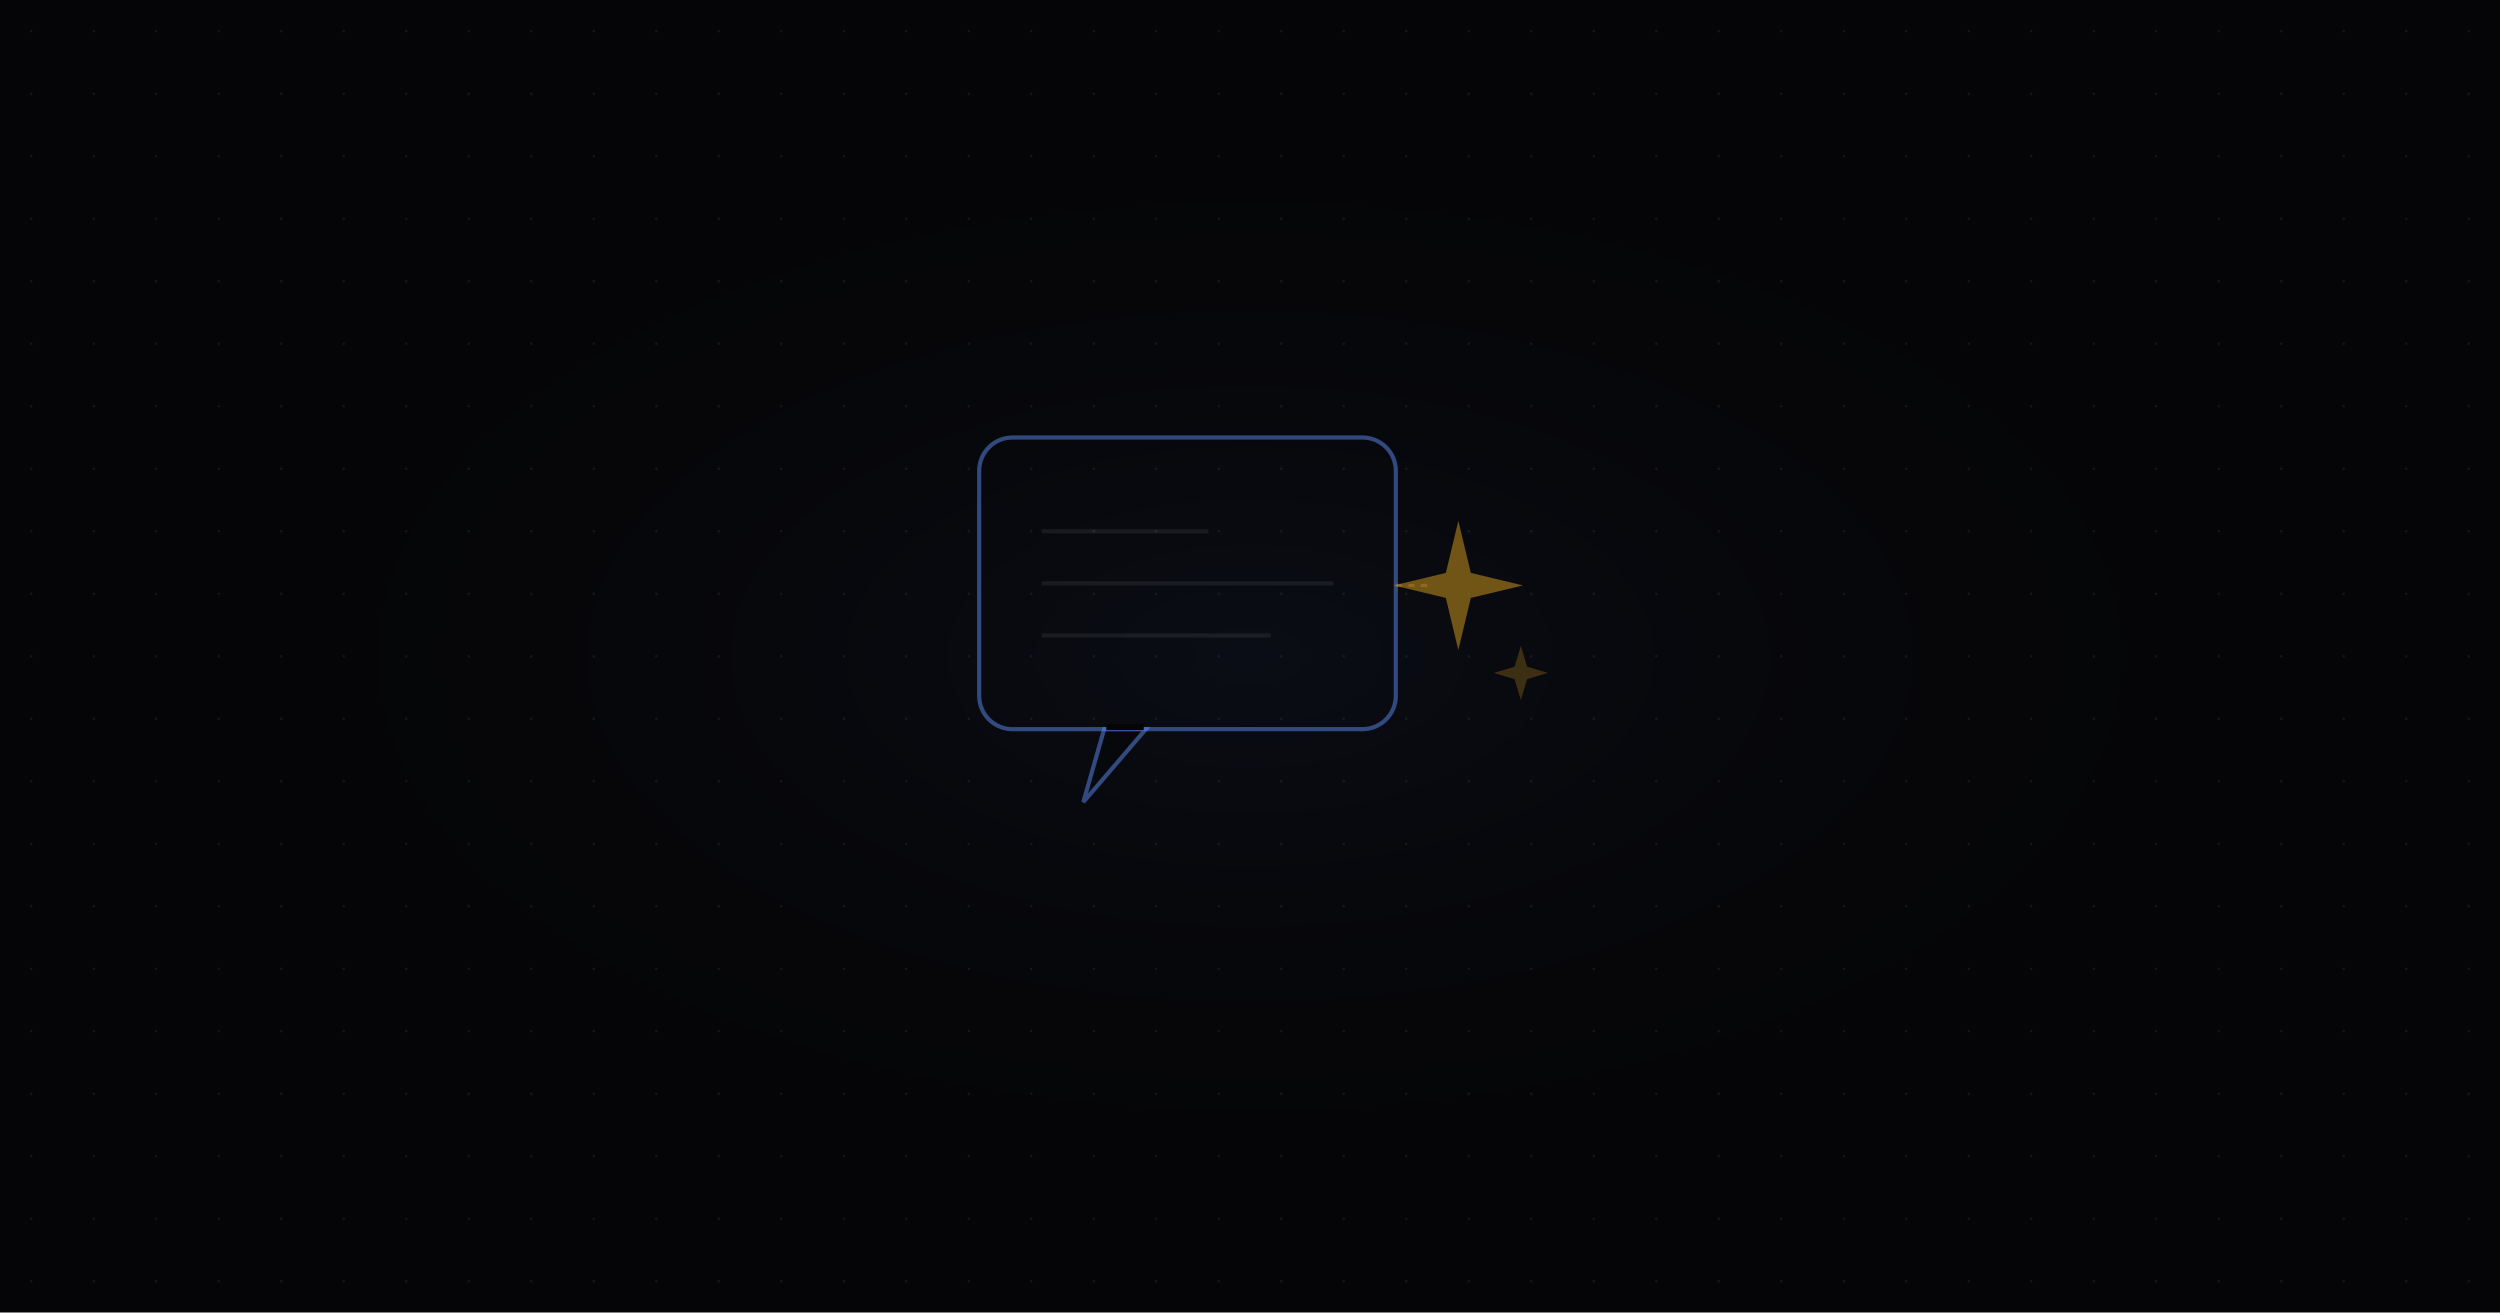
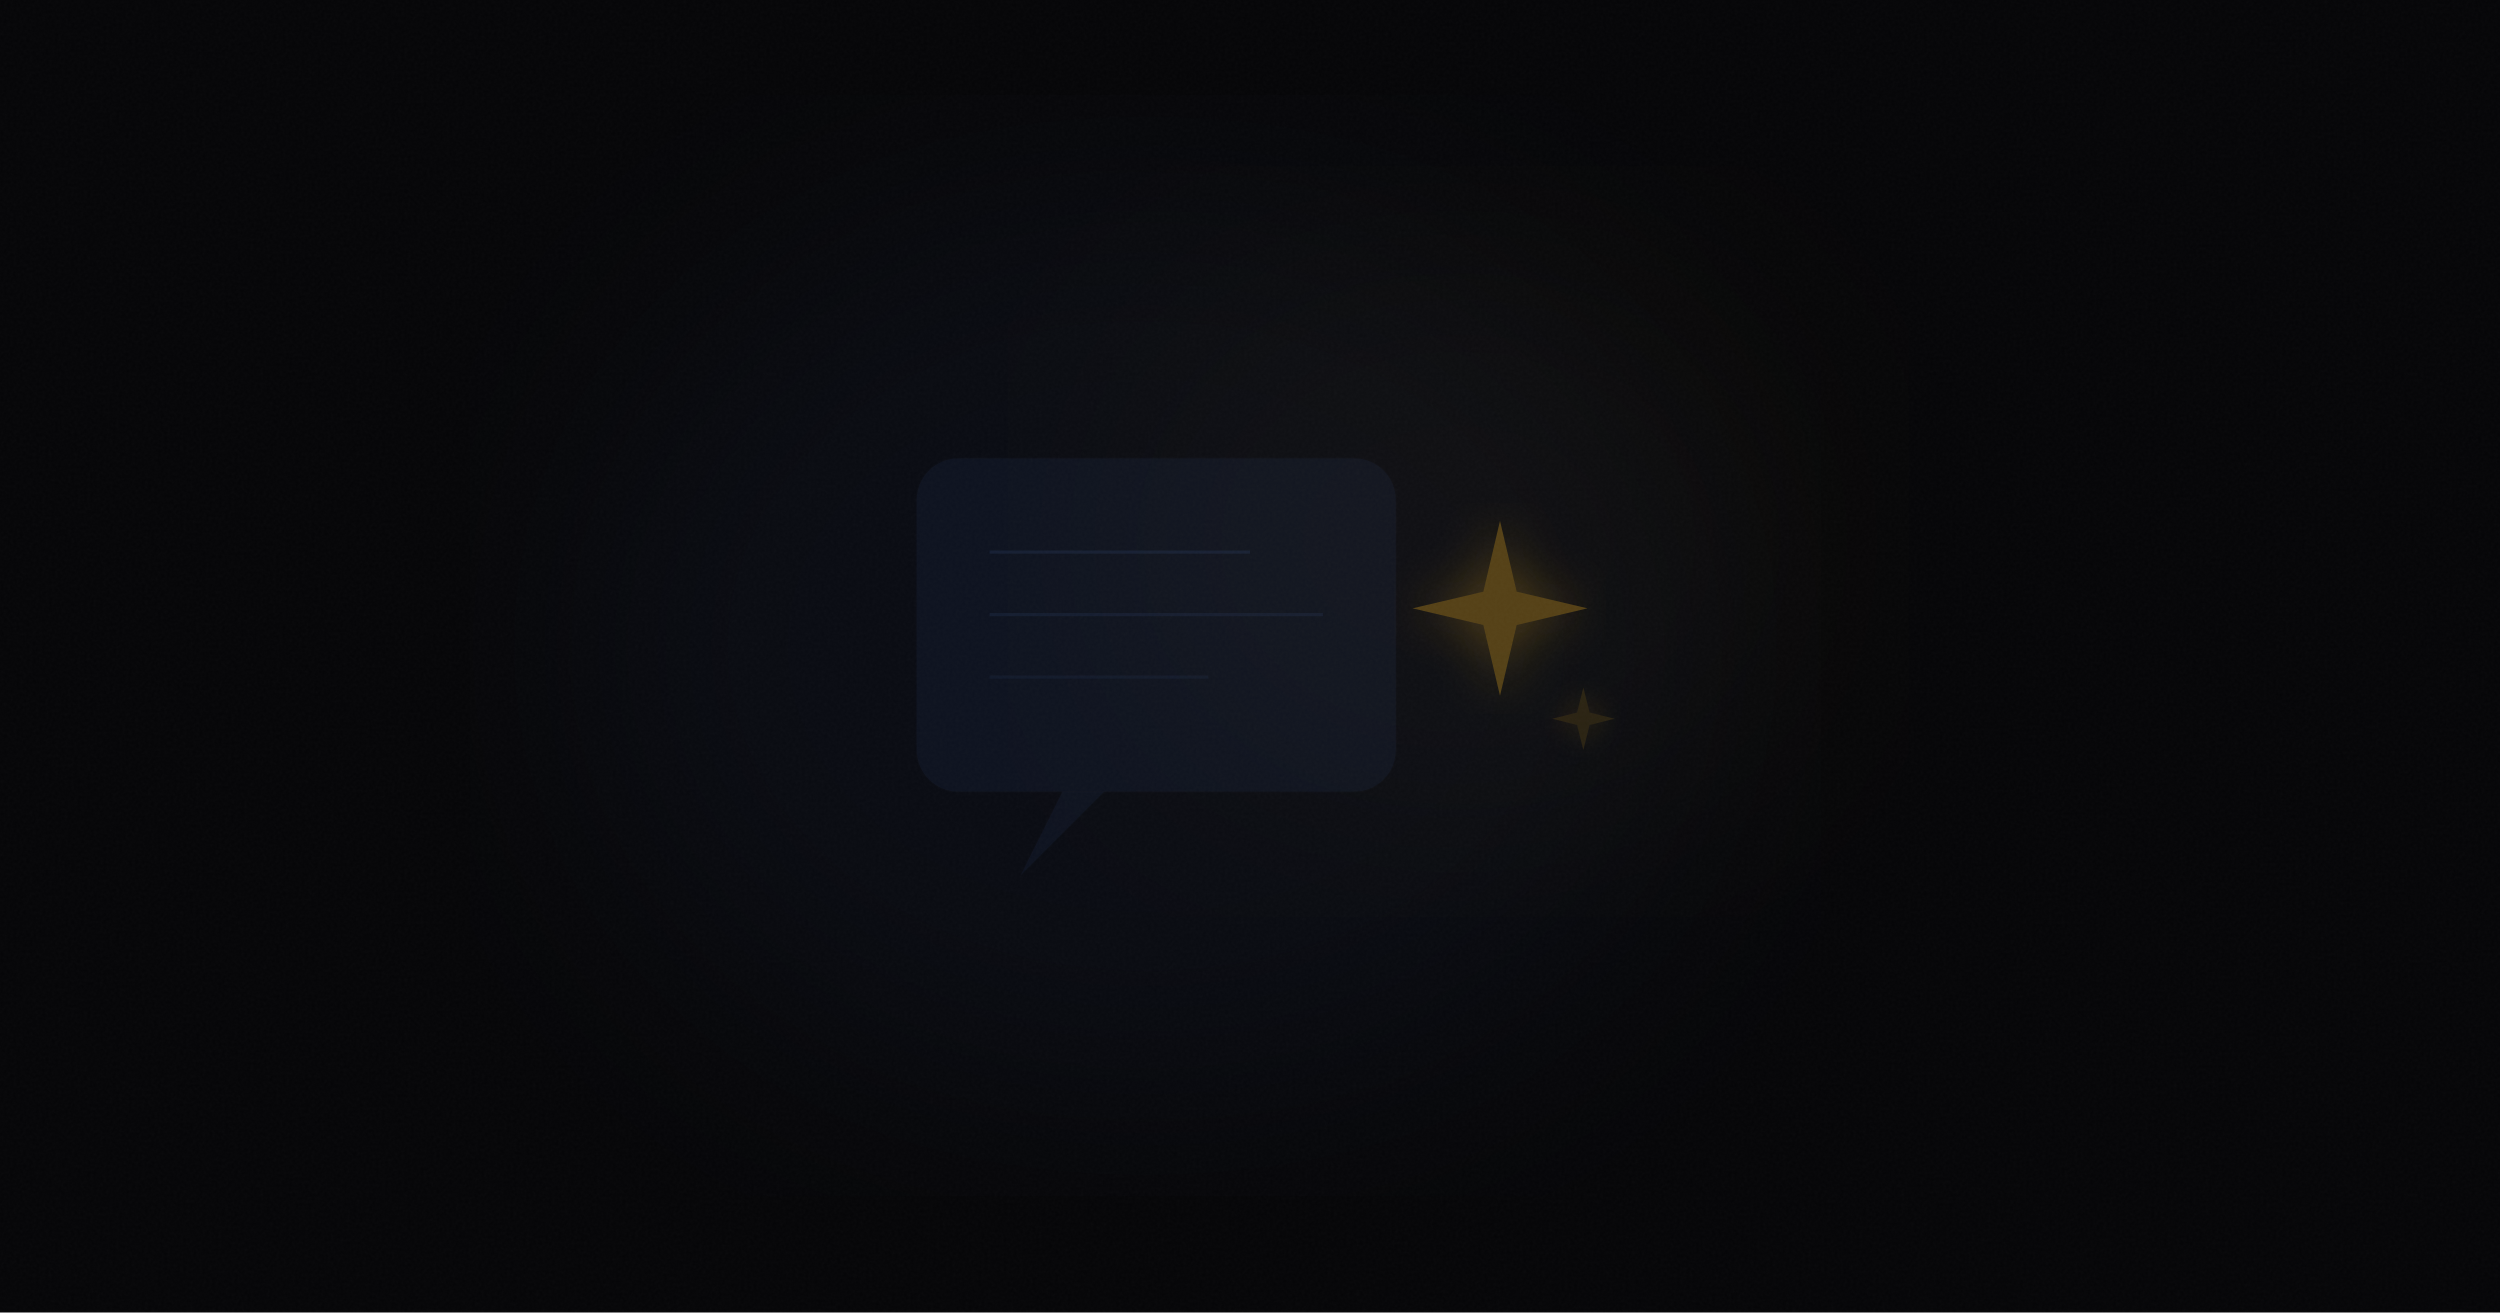
<svg xmlns="http://www.w3.org/2000/svg" viewBox="0 0 1200 630">
  <defs>
-     <pattern id="dots" x="0" y="0" width="30" height="30" patternUnits="userSpaceOnUse">
-       <circle cx="15" cy="15" r="0.6" fill="#ffffff12" />
-     </pattern>
-     <radialGradient id="glow" cx="50%" cy="50%" r="45%">
-       <stop offset="0%" stop-color="#5B8AEF" stop-opacity="0.06" />
-       <stop offset="100%" stop-color="#050507" stop-opacity="0" />
-     </radialGradient>
+     <filter id="noise" x="0" y="0" width="100%" height="100%">
+       <feTurbulence type="fractalNoise" baseFrequency="0.65" numOctaves="3" stitchTiles="stitch" />
+       <feColorMatrix type="saturate" values="0" />
+     </filter>
+     <filter id="blur-lg">
+       <feGaussianBlur stdDeviation="60" />
+     </filter>
+     <filter id="blur-md">
+       <feGaussianBlur stdDeviation="35" />
+     </filter>
+     <filter id="blur-sm">
+       <feGaussianBlur stdDeviation="18" />
+     </filter>
+     <filter id="glow">
+       <feGaussianBlur stdDeviation="6" result="blur" />
+       <feMerge>
+         <feMergeNode in="blur" />
+         <feMergeNode in="SourceGraphic" />
+       </feMerge>
+     </filter>
+     <filter id="glow-strong">
+       <feGaussianBlur stdDeviation="12" result="blur" />
+       <feMerge>
+         <feMergeNode in="blur" />
+         <feMergeNode in="SourceGraphic" />
+       </feMerge>
+     </filter>
  </defs>
  <rect width="1200" height="630" fill="#050507" />
-   <rect width="1200" height="630" fill="url(#glow)" />
-   <rect width="1200" height="630" fill="url(#dots)" />
-   <rect x="470" y="210" width="200" height="140" rx="16" fill="none" stroke="#5B8AEF" stroke-width="2" opacity="0.5" />
-   <polygon points="530,350 550,350 520,385" fill="#050507" stroke="#5B8AEF" stroke-width="2" opacity="0.5" />
-   <line x1="531" y1="349" x2="549" y2="349" stroke="#050507" stroke-width="3" />
-   <line x1="500" y1="255" x2="580" y2="255" stroke="#ffffff12" stroke-width="2" />
-   <line x1="500" y1="280" x2="640" y2="280" stroke="#ffffff12" stroke-width="2" />
-   <line x1="500" y1="305" x2="610" y2="305" stroke="#ffffff12" stroke-width="2" />
-   <path d="M700,250 L706,275 L731,281 L706,287 L700,312 L694,287 L669,281 L694,275 Z" fill="#d79f1e" opacity="0.5" />
-   <path d="M730,310 L733,320 L743,323 L733,326 L730,336 L727,326 L717,323 L727,320 Z" fill="#d79f1e" opacity="0.25" />
-   <path d="M685,281 L670,281" fill="none" stroke="#d79f1e" stroke-width="1.5" stroke-dasharray="3,3" opacity="0.3" />
+   <ellipse cx="550" cy="310" rx="270" ry="220" fill="#5B8AEF" opacity="0.05" filter="url(#blur-lg)" />
+   <ellipse cx="700" cy="260" rx="180" ry="150" fill="#d79f1e" opacity="0.03" filter="url(#blur-lg)" />
+   <rect x="440" y="220" width="230" height="160" rx="20" fill="#5B8AEF" opacity="0.06" stroke="#5B8AEF" stroke-width="1" stroke-opacity="0.15" />
+   <path d="M510,380 L530,380 L490,420 Z" fill="#5B8AEF" opacity="0.06" stroke="#5B8AEF" stroke-width="1" stroke-opacity="0.12" />
+   <line x1="475" y1="265" x2="600" y2="265" stroke="#5B8AEF" stroke-width="1.5" opacity="0.1" />
+   <line x1="475" y1="295" x2="635" y2="295" stroke="#5B8AEF" stroke-width="1.5" opacity="0.08" />
+   <line x1="475" y1="325" x2="580" y2="325" stroke="#5B8AEF" stroke-width="1.5" opacity="0.06" />
+   <path d="M720,250 L728,284 L762,292 L728,300 L720,334 L712,300 L678,292 L712,284 Z" fill="#d79f1e" opacity="0.35" filter="url(#glow-strong)" />
+   <path d="M760,330 L763,342 L775,345 L763,348 L760,360 L757,348 L745,345 L757,342 Z" fill="#d79f1e" opacity="0.15" filter="url(#glow)" />
+   <rect width="1200" height="630" filter="url(#noise)" opacity="0.03" />
</svg>
